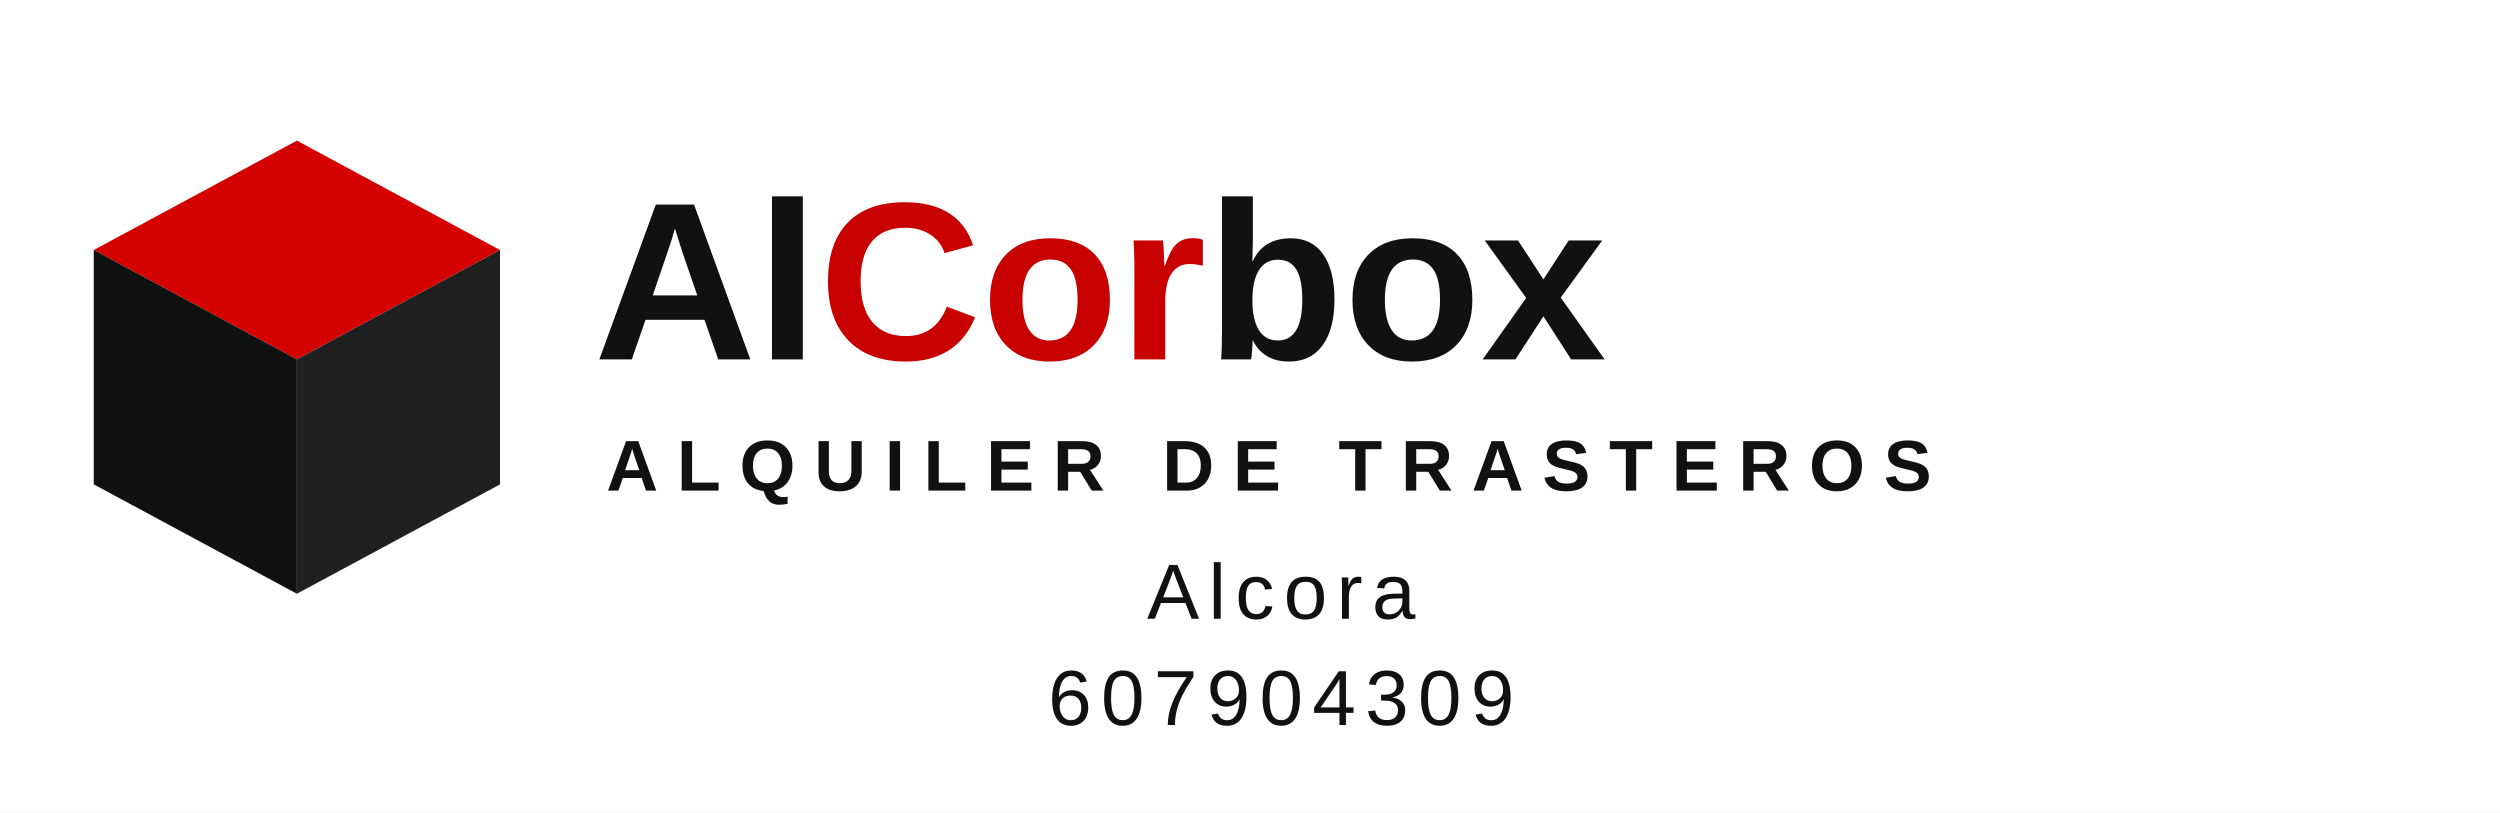
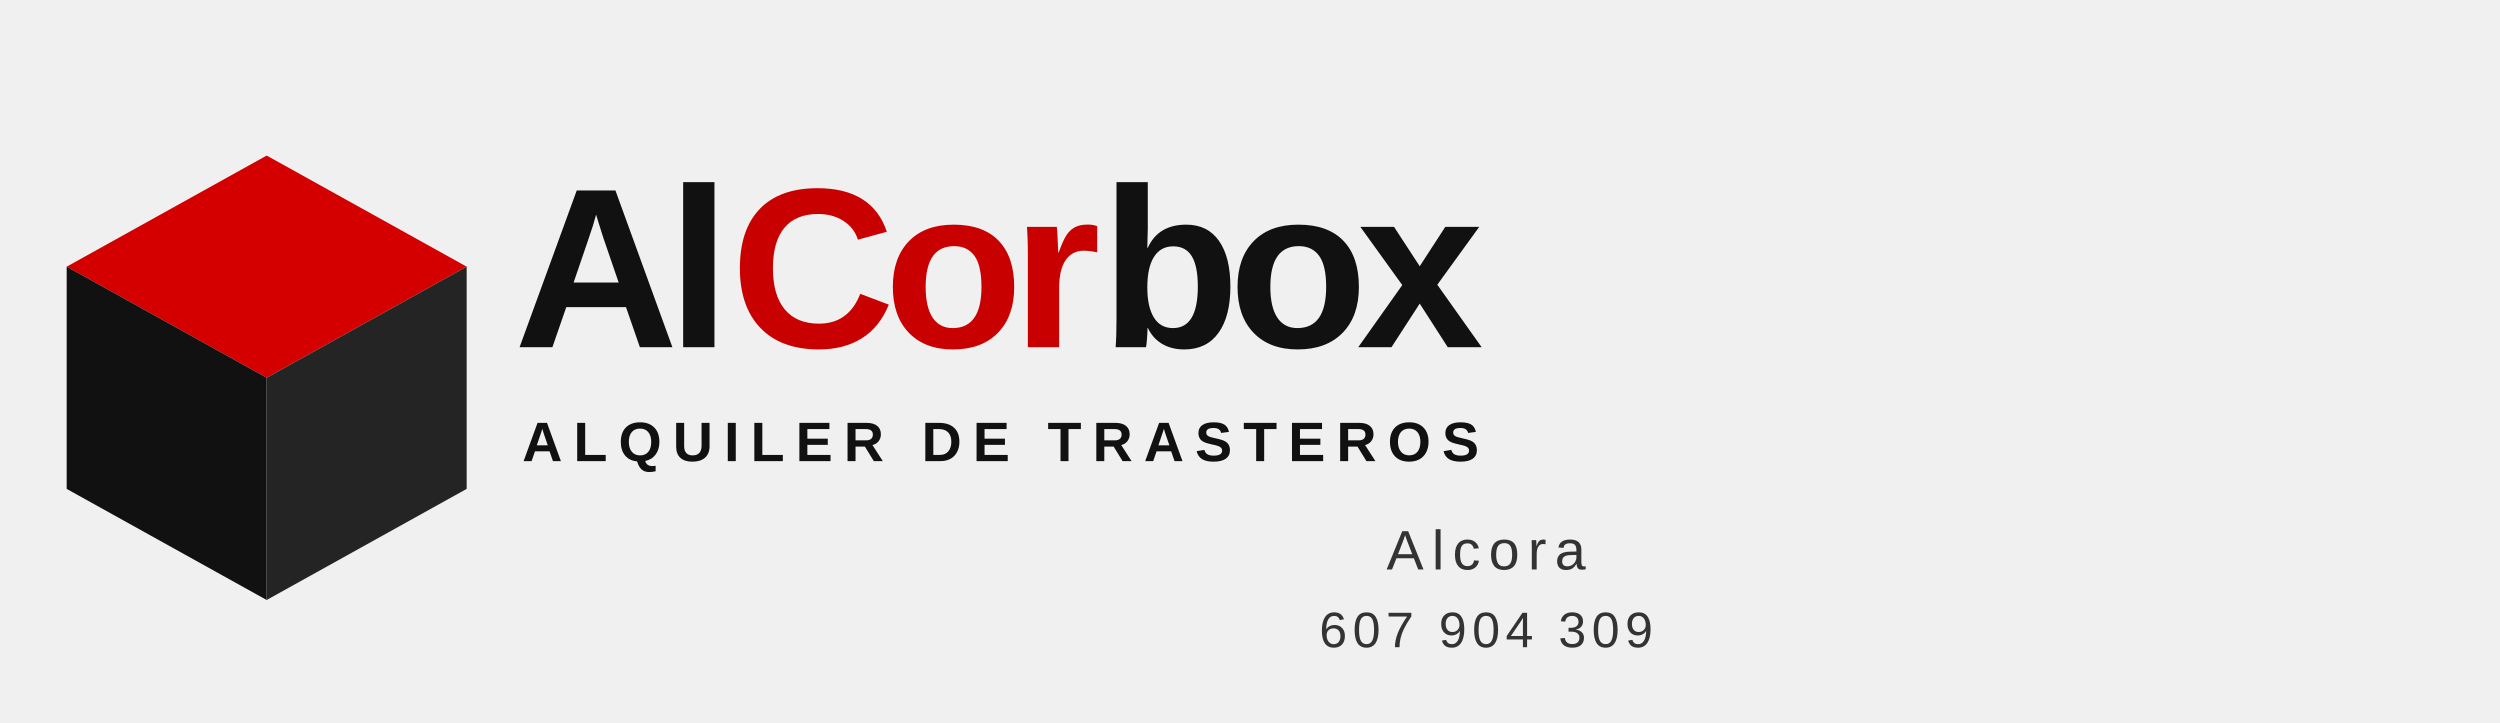
- <svg xmlns="http://www.w3.org/2000/svg" viewBox="0 0 800 260">
-   <rect width="800" height="260" fill="#fff" />
-   <g transform="translate(30 35)">
-     <polygon points="0,45 65,10 130,45 65,80" fill="#d50000" />
-     <polygon points="0,45 65,80 65,155 0,120" fill="#111" />
-     <polygon points="65,80 130,45 130,120 65,155" fill="#202020" />
+ <svg xmlns="http://www.w3.org/2000/svg" viewBox="0 0 900 260" role="img" aria-labelledby="title desc">
+   <g transform="translate(24 38)">
+     <polygon points="0,58 72,18 144,58 72,98" fill="#d40000" />
+     <polygon points="0,58 72,98 72,178 0,138" fill="#111111" />
+     <polygon points="72,98 144,58 144,138 72,178" fill="#242424" />
  </g>
-   <text x="190" y="115" font-family="Arial,sans-serif" font-size="72" font-weight="800" fill="#111">Al<tspan fill="#c80000">Cor</tspan>box</text>
-   <text x="194" y="157" font-family="Arial,sans-serif" font-size="23" font-weight="800" letter-spacing="6" fill="#111">ALQUILER DE TRASTEROS</text>
-   <text x="410" y="198" text-anchor="middle" font-family="Arial,sans-serif" font-size="25" letter-spacing="3" fill="#111">Alcora</text>
-   <text x="410" y="232" text-anchor="middle" font-family="Arial,sans-serif" font-size="25" letter-spacing="3" fill="#111">607904309</text>
+   <text x="185" y="125" font-family="Arial,Helvetica,sans-serif" font-size="82" font-weight="800" letter-spacing="-4" fill="#111111">Al<tspan fill="#c90000">Cor</tspan>box</text>
+   <text x="188" y="166" font-family="Arial,Helvetica,sans-serif" font-size="20" font-weight="800" letter-spacing="4" fill="#111111">ALQUILER DE TRASTEROS</text>
+   <text x="535" y="205" text-anchor="middle" font-family="Arial,Helvetica,sans-serif" font-size="20" letter-spacing="3" fill="#333333">Alcora</text>
+   <text x="535" y="233" text-anchor="middle" font-family="Arial,Helvetica,sans-serif" font-size="18" letter-spacing="2" fill="#333333">607 904 309</text>
</svg>
